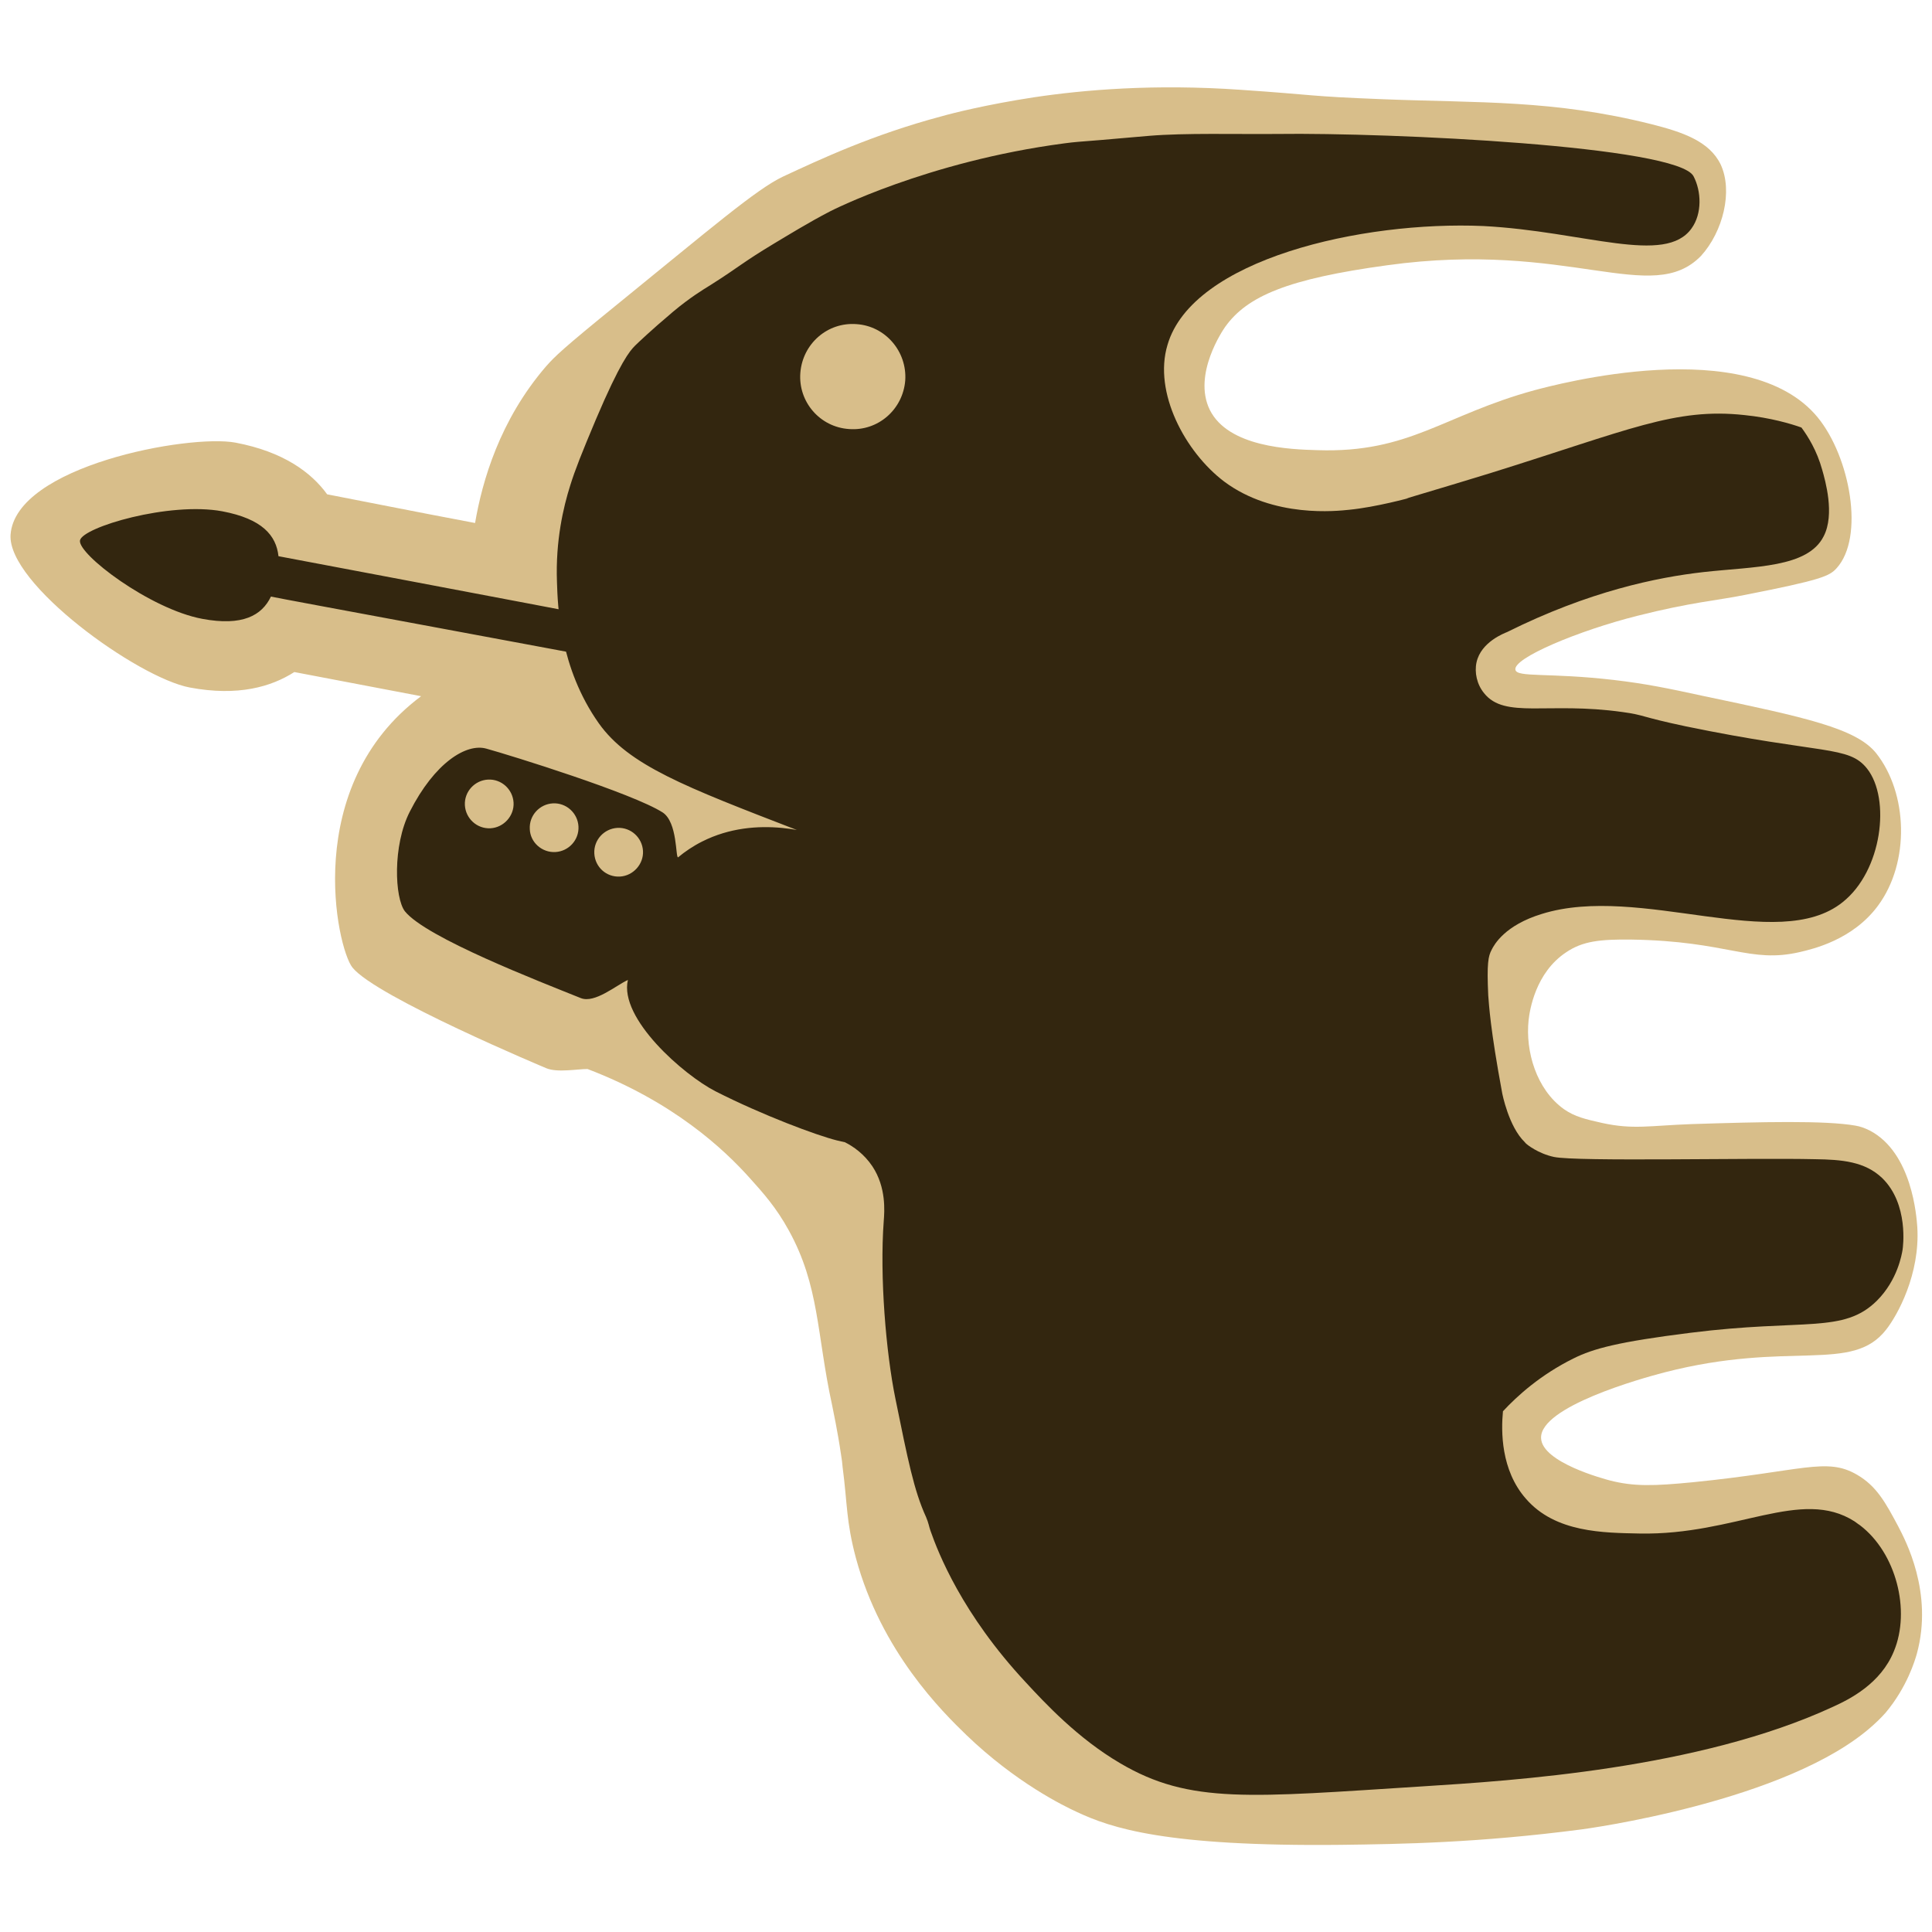
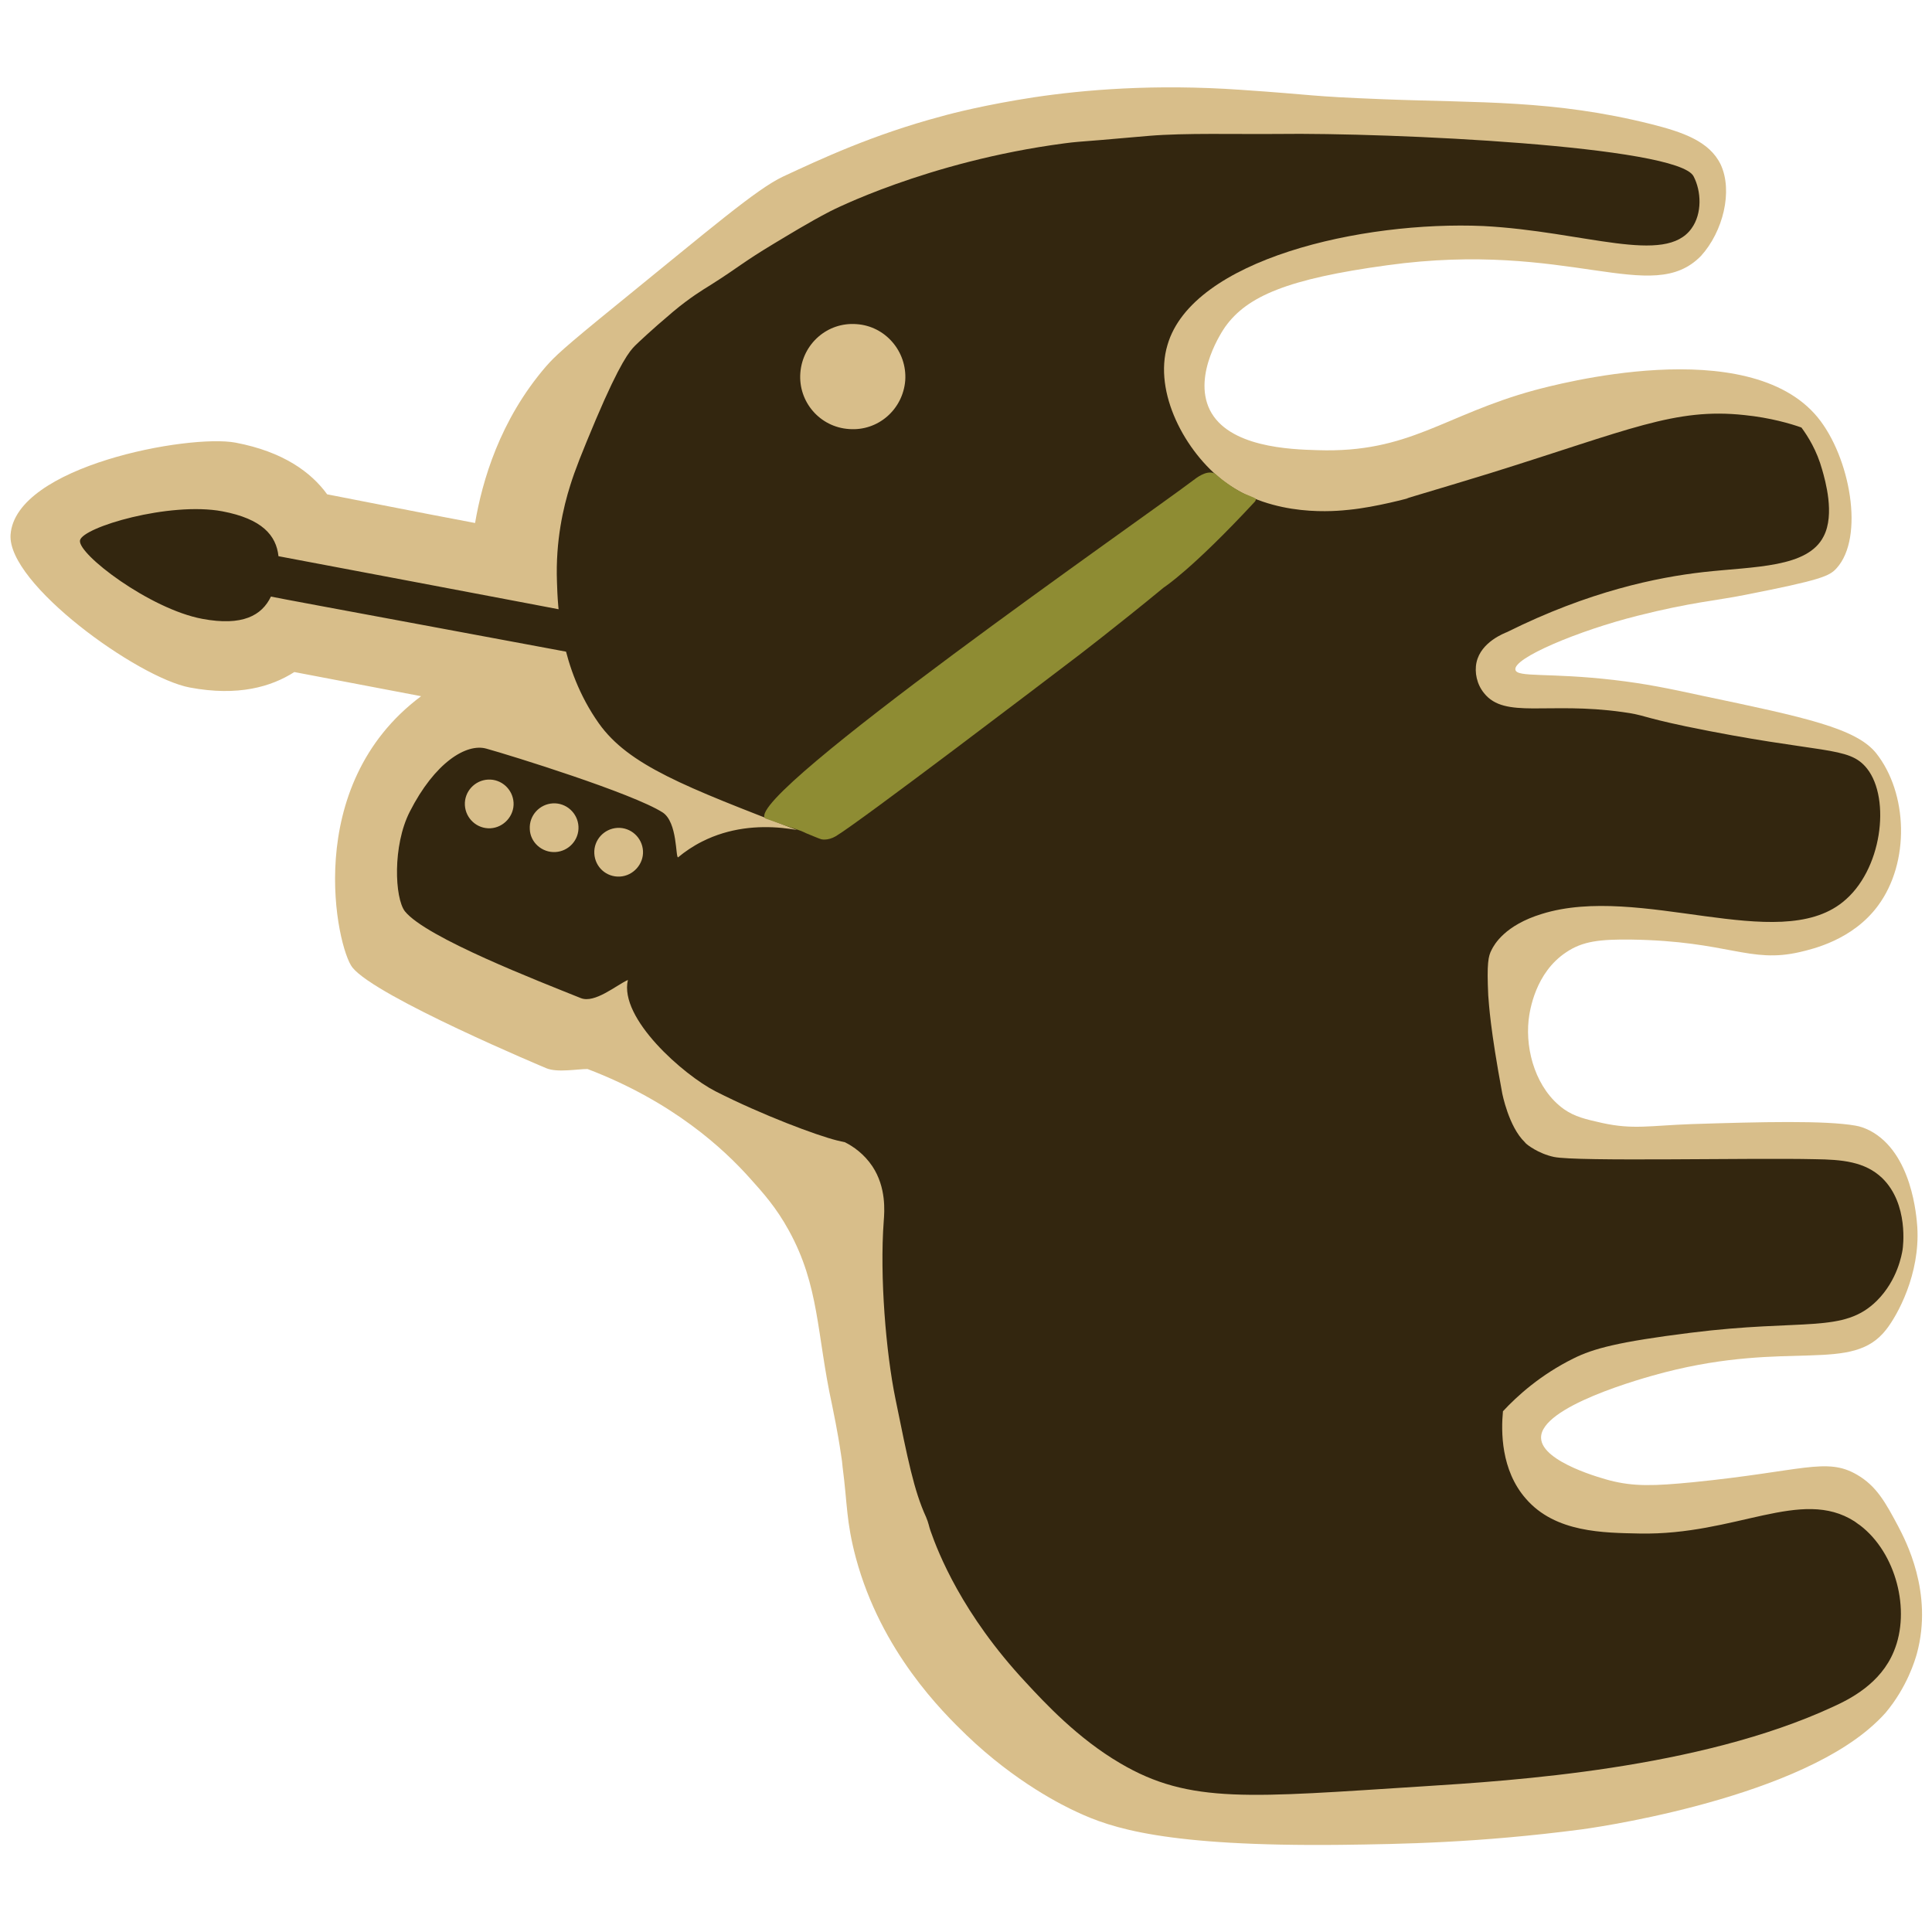
<svg xmlns="http://www.w3.org/2000/svg" version="1.1" id="레이어_1" x="0px" y="0px" viewBox="0 0 512 512" style="enable-background:new 0 0 512 512;" xml:space="preserve">
  <style type="text/css">
	.st0{fill:#D8BE8A;}
	.st1{fill:#33260F;}
+ 	.st2{fill:#8E8C33;}
</style>
  <g>
-     <path class="st0" d="M456,43.6c-3-6.2-10.1-8.6-18.4-10.7c-25.9-6.5-45.7-5.6-71-6.6c-20.5-0.8-17.2-1.1-37.8-2.5   c-22.9-1.6-41.6,0-54.9,2c-12.4,1.9-21.5,4.2-24.3,5c-18.4,4.9-32.2,11.4-42.1,16c-7,3.3-19.1,13.7-43.6,33.6   c-14.9,12.1-16.8,14-19.2,16.7c-12.3,14.3-16.9,30.4-18.8,41.5c-17-3.2-29.8-5.8-39.2-7.6c-4.2-5.8-11.6-11.3-24.3-13.7   c-12.4-2.3-58.3,6.2-59.6,24.4c-0.9,13,33.7,37.9,47.5,40.5c12.8,2.4,21.6-0.2,27.7-4.1c7.4,1.4,18.8,3.6,33.6,6.4   c-31.9,23.8-22.3,66.8-18.2,71.9c6.2,7.8,51.4,26.7,51.4,26.7c2.9,1.2,8.2,0.2,10.9,0.2c22.8,8.7,36.2,21.3,43,28.9   c3.6,4,7,7.8,10.3,13.8c8.2,14.8,7.4,27.5,11.5,46.3c0.3,1.6,1.4,6.5,2.4,13.3c0.2,1.1,0.3,2.1,0.4,3.2c1.3,9.9,0.9,14.2,3.5,24   c6.7,24.9,23,40.9,29.3,47c13.1,12.6,25.8,18.8,29.3,20.4c9,4.2,23.3,9.2,70,8.7c15.8-0.2,36.3-0.5,63.8-4.1   c0,0,54.8-7.2,77.3-27.7c1.7-1.5,3.2-3.2,3.2-3.2c5.7-6.8,7.8-13.9,8.3-15.7c4.4-16.2-3.1-30.1-4.9-33.6c-3.4-6.4-5.8-10.8-11-13.8   c-8.1-4.7-14.4-0.9-43.4,2c-10.3,1-15.7,1.2-22.2-0.5c-1.1-0.3-17.9-4.7-18.1-11.2c-0.3-8.3,26.5-15.8,32.7-17.4   c33.3-8.6,49.7,0.4,58.8-11.4c2.9-3.7,9-14.6,8.2-27.2c-0.2-2.5-1.3-19.6-12.6-25.5c-1.4-0.7-2.6-1.1-3.8-1.3   c-8-1.4-24.8-1-43.5-0.4c-11,0.4-15.4,1.5-23.6-0.3c-4.4-1-7.2-1.6-10.2-3.7c-7.2-5.2-10.2-15.2-9.3-23.6   c0.3-2.6,1.8-12.5,9.9-17.9c4.4-3,9-3.5,17.4-3.4c25.7,0.4,31.2,6.4,44.6,3.3c3.4-0.8,14-3.2,20.7-12.3c8.5-11.5,7.9-29.8-0.5-40.4   c-5.3-6.6-18.8-9.5-46-15.2c-9.2-2-15-3.2-23.5-4.2c-17.2-2-25.7-0.6-26.1-2.7c-0.7-3.1,16.8-10.4,32.3-14.3   c14.2-3.6,21.4-4.1,28.3-5.5c20.4-4,22.6-5,24.5-7.1c7.5-8.2,3.6-29.5-5-40c-18.5-22.5-69.7-8.6-75-7.2   c-24.2,6.6-33.1,16.7-57.5,15.9c-7.4-0.2-23.7-0.8-28.6-10.7c-4.6-9.4,3.6-21.3,4.1-22c5.8-8.1,16.5-12.7,42.9-16.3   c48.3-6.7,70.1,11,83.2-2.5C456.6,61.4,459.3,50.7,456,43.6z" />
-     <path class="st1" d="M448.3,60.5c2.8-3.9,2.6-9.8,0.5-13.8c-4.2-8-80.2-11.6-110.3-11.2c-11,0.1-24.4-0.3-34,0.5   c-2.7,0.2-7.7,0.7-12.7,1.1c-6.2,0.5-6.8,0.5-9.8,0.9c-36.4,4.8-62,18-62,18c-5.8,3-11.6,6.6-14.8,8.5c-8.8,5.3-9.1,6.1-17,11.1   c-1.8,1.1-5.4,3.3-9.7,6.9c-0.2,0.2-0.4,0.3-0.7,0.6c-5,4.2-8.9,7.9-9.5,8.5c-1.4,1.4-3.9,4.3-10.4,19.6   c-3.7,8.8-5.5,13.3-6.8,17.5c-1.8,5.7-3.9,14.6-3.5,25.5c0.2,6.4,0.7,22.8,11.1,37.5c7.9,11.1,22.8,16.8,52.6,28.3   c10,3.8,13.5,4.6,15.6,2.8c6.3-5.3-4.6-28.9-15.7-49.4c-5.9-1.1-12.1-2.3-18.6-3.5c-5.2-5.1-18.6-3.5-18.6-3.5   c-46.6-8.9-96-18.2-100.2-19c-0.6-5.5-4.3-9.9-14.9-11.9c-14-2.6-37,4.2-37.7,7.7c-0.7,3.6,18.5,18.2,32.4,20.8   c10.7,2,15.8-0.9,18.2-5.9c4.8,1,62.6,11.6,112.8,21.1c2.7,0.6,27.2,6.4,34.8,27.5c2.2,6,2.4,11.6,2,16.1c-5.1-2-20.8-7.1-35.3,0.2   c-2.4,1.2-4.6,2.7-6.4,4.2c-0.7,0.2-0.1-9.3-4.1-11.9c-8-5.1-40.2-15.1-46.7-16.9c-5.3-1.5-13.7,3.7-20.3,16.7   c-4.6,9-4,22.9-1.3,26.4c5.6,7,35.7,18.6,46.6,23c3.7,1.5,9.4-3.4,12.5-4.8c-2.4,10.2,14.8,25.2,23.2,29.5   c12.6,6.4,26.9,11.7,32.1,13c0.9,0.2,1.6,0.4,2.2,0.5c2.2,1.1,5.1,3.1,7.3,6.4c3.7,5.6,3.2,11.9,3,14.5   c-1.1,14.7,0.6,34.9,3.1,47.1c3.3,16.2,4.9,24.3,8.1,31.3c0.7,1.6,0.8,2.6,1.2,3.7c2,5.7,8.3,22,25.3,40.2   c4.9,5.3,13.7,14.8,25,21.4c18.5,10.9,34.4,9,80.2,6.1c23.7-1.5,73.1-4.6,108.7-21.1c4.4-2,12.6-6.1,16.1-14.7   c4.5-10.8,0.6-26.1-9-33.4c-0.2-0.1-0.7-0.5-1.4-1c-14.2-9.1-31.4,3.7-57,3.2c-9.5-0.2-22.3-0.2-30.1-9.2c-6.7-7.6-6.6-18-6.1-23.2   c3.8-4.1,10-9.7,18.7-14c5.2-2.6,11.8-4.4,31-6.8c30.2-3.8,40.5,0.3,49.4-8.5c5.5-5.5,6.6-12.3,6.8-13.5c0.1-0.6,1.7-12.1-5.4-19   c-4.6-4.4-10.7-4.9-17.8-5c-17-0.4-63,0.7-69.2-0.6c-4.2-0.9-7.1-3.3-7.1-3.3c-0.2-0.2-0.4-0.3-0.6-0.6c-4.3-4.1-6-13-6-13   c-3.2-17.2-3.5-23.5-3.7-25.9c-0.4-8.5,0-10.4,0.9-12.1c0.7-1.4,3.5-6.5,13.3-9.5c26-8.1,62.5,10.7,79.7-3.1   c10.5-8.3,12.8-27.4,6.5-35.4c-4.9-6.2-11.7-3.7-48-11.2c-12.3-2.6-10.9-3-16.8-3.8c-19.9-2.8-31.2,1.9-36.7-5   c-1.9-2.3-2.6-5.5-2-8.2c1.2-5.4,7.4-7.7,8.1-8c21.7-10.8,39.7-14.5,52.1-15.9c13.5-1.5,27.6-1.1,31.8-9.5c3-5.8,0.4-14.8-0.4-17.6   c-1.4-5.1-3.8-8.9-5.5-11.2c-2.8-1-8.2-2.6-15.1-3.3c-18.4-2-30.5,3.9-67.4,15.4c-4.6,1.4-12.4,3.8-22.2,6.7c0.7-0.1,1-0.2,1-0.2   c0,0-9,2.5-16.2,3.2c-3,0.3-20,2.3-33.1-7.5c-10.3-7.8-18.8-23.6-15-36.2c6.6-22.7,51.5-32.9,83.7-31.5   C419.9,61.3,441.3,70.4,448.3,60.5z M123.2,213.4c-0.2-3.6,2.6-6.6,6.1-6.8c3.6-0.2,6.6,2.6,6.8,6.1s-2.6,6.6-6.1,6.8   C126.4,219.7,123.4,216.9,123.2,213.4z M140.4,219.7c-0.2-3.6,2.6-6.6,6.1-6.8c3.6-0.2,6.6,2.6,6.8,6.1c0.2,3.6-2.6,6.6-6.1,6.8   C143.6,226,140.5,223.2,140.4,219.7z M157.5,226.2c-0.2-3.6,2.6-6.6,6.1-6.8c3.6-0.2,6.6,2.6,6.8,6.1s-2.6,6.6-6.1,6.8   C160.7,232.5,157.7,229.8,157.5,226.2z M239.9,100.8c-0.6,7.7-7.2,13.5-14.9,12.9c-7.7-0.5-13.5-7.2-12.9-14.9   c0.6-7.7,7.2-13.5,14.9-12.9C234.6,86.4,240.4,93.1,239.9,100.8z" />
+     <path class="st0" d="M456,43.6c-3-6.2-10.1-8.6-18.4-10.7c-25.9-6.5-45.7-5.6-71-6.6c-20.5-0.8-17.2-1.1-37.8-2.5   c-22.9-1.6-41.6,0-54.9,2c-12.4,1.9-21.5,4.2-24.3,5c-18.4,4.9-32.2,11.4-42.1,16c-7,3.3-19.1,13.7-43.6,33.6   c-14.9,12.1-16.8,14-19.2,16.7c-12.3,14.3-16.9,30.4-18.8,41.5c-17-3.2-29.8-5.8-39.2-7.6c-4.2-5.8-11.6-11.3-24.3-13.7   C50,115,4.1,123.5,2.8,141.7c-0.9,13,33.7,37.9,47.5,40.5c12.8,2.4,21.6-0.2,27.7-4.1c7.4,1.4,18.8,3.6,33.6,6.4   c-31.9,23.8-22.3,66.8-18.2,71.9c6.2,7.8,51.4,26.7,51.4,26.7c2.9,1.2,8.2,0.2,10.9,0.2c22.8,8.7,36.2,21.3,43,28.9   c3.6,4,7,7.8,10.3,13.8c8.2,14.8,7.4,27.5,11.5,46.3c0.3,1.6,1.4,6.5,2.4,13.3c0.2,1.1,0.3,2.1,0.4,3.2c1.3,9.9,0.9,14.2,3.5,24   c6.7,24.9,23,40.9,29.3,47c13.1,12.6,25.8,18.8,29.3,20.4c9,4.2,23.3,9.2,70,8.7c15.8-0.2,36.3-0.5,63.8-4.1   c0,0,54.8-7.2,77.3-27.7c1.7-1.5,3.2-3.2,3.2-3.2c5.7-6.8,7.8-13.9,8.3-15.7c4.4-16.2-3.1-30.1-4.9-33.6c-3.4-6.4-5.8-10.8-11-13.8   c-8.1-4.7-14.4-0.9-43.4,2c-10.3,1-15.7,1.2-22.2-0.5c-1.1-0.3-17.9-4.7-18.1-11.2c-0.3-8.3,26.5-15.8,32.7-17.4   c33.3-8.6,49.7,0.4,58.8-11.4c2.9-3.7,9-14.6,8.2-27.2c-0.2-2.5-1.3-19.6-12.6-25.5c-1.4-0.7-2.6-1.1-3.8-1.3   c-8-1.4-24.8-1-43.5-0.4c-11,0.4-15.4,1.5-23.6-0.3c-4.4-1-7.2-1.6-10.2-3.7c-7.2-5.2-10.2-15.2-9.3-23.6   c0.3-2.6,1.8-12.5,9.9-17.9c4.4-3,9-3.5,17.4-3.4c25.7,0.4,31.2,6.4,44.6,3.3c3.4-0.8,14-3.2,20.7-12.3c8.5-11.5,7.9-29.8-0.5-40.4   c-5.3-6.6-18.8-9.5-46-15.2c-9.2-2-15-3.2-23.5-4.2c-17.2-2-25.7-0.6-26.1-2.7c-0.7-3.1,16.8-10.4,32.3-14.3   c14.2-3.6,21.4-4.1,28.3-5.5c20.4-4,22.6-5,24.5-7.1c7.5-8.2,3.6-29.5-5-40c-18.5-22.5-69.7-8.6-75-7.2   c-24.2,6.6-33.1,16.7-57.5,15.9c-7.4-0.2-23.7-0.8-28.6-10.7c-4.6-9.4,3.6-21.3,4.1-22c5.8-8.1,16.5-12.7,42.9-16.3   c48.3-6.7,70.1,11,83.2-2.5C456.6,61.4,459.3,50.7,456,43.6z" />
+     <path class="st1" d="M448.3,60.5c2.8-3.9,2.6-9.8,0.5-13.8c-4.2-8-80.2-11.6-110.3-11.2c-11,0.1-24.4-0.3-34,0.5   c-2.7,0.2-7.7,0.7-12.7,1.1c-6.2,0.5-6.8,0.5-9.8,0.9c-36.4,4.8-62,18-62,18c-5.8,3-11.6,6.6-14.8,8.5c-8.8,5.3-9.1,6.1-17,11.1   c-1.8,1.1-5.4,3.3-9.7,6.9c-0.2,0.2-0.4,0.3-0.7,0.6c-5,4.2-8.9,7.9-9.5,8.5c-1.4,1.4-3.9,4.3-10.4,19.6   c-3.7,8.8-5.5,13.3-6.8,17.5c-1.8,5.7-3.9,14.6-3.5,25.5c0.2,6.4,0.7,22.8,11.1,37.5c7.9,11.1,22.8,16.8,52.6,28.3   c10,3.8,13.5,4.6,15.6,2.8c6.3-5.3-4.6-28.9-15.7-49.4c-5.9-1.1-12.1-2.3-18.6-3.5c-5.2-5.1-18.6-3.5-18.6-3.5   c-46.6-8.9-96-18.2-100.2-19c-0.6-5.5-4.3-9.9-14.9-11.9c-14-2.6-37,4.2-37.7,7.7c-0.7,3.6,18.5,18.2,32.4,20.8   c10.7,2,15.8-0.9,18.2-5.9c4.8,1,62.6,11.6,112.8,21.1c2.7,0.6,27.2,6.4,34.8,27.5c2.2,6,2.4,11.6,2,16.1c-5.1-2-20.8-7.1-35.3,0.2   c-2.4,1.2-4.6,2.7-6.4,4.2c-0.7,0.2-0.1-9.3-4.1-11.9c-8-5.1-40.2-15.1-46.7-16.9c-5.3-1.5-13.7,3.7-20.3,16.7   c-4.6,9-4,22.9-1.3,26.4c5.6,7,35.7,18.6,46.6,23c3.7,1.5,9.4-3.4,12.5-4.8c-2.4,10.2,14.8,25.2,23.2,29.5   c12.6,6.4,26.9,11.7,32.1,13c0.9,0.2,1.6,0.4,2.2,0.5c2.2,1.1,5.1,3.1,7.3,6.4c3.7,5.6,3.2,11.9,3,14.5   c-1.1,14.7,0.6,34.9,3.1,47.1c3.3,16.2,4.9,24.3,8.1,31.3c0.7,1.6,0.8,2.6,1.2,3.7c2,5.7,8.3,22,25.3,40.2   c4.9,5.3,13.7,14.8,25,21.4c18.5,10.9,34.4,9,80.2,6.1c23.7-1.5,73.1-4.6,108.7-21.1c4.4-2,12.6-6.1,16.1-14.7   c4.5-10.8,0.6-26.1-9-33.4c-0.2-0.1-0.7-0.5-1.4-1c-14.2-9.1-31.4,3.7-57,3.2c-9.5-0.2-22.3-0.2-30.1-9.2c-6.7-7.6-6.6-18-6.1-23.2   c3.8-4.1,10-9.7,18.7-14c5.2-2.6,11.8-4.4,31-6.8c30.2-3.8,40.5,0.3,49.4-8.5c5.5-5.5,6.6-12.3,6.8-13.5c0.1-0.6,1.7-12.1-5.4-19   c-4.6-4.4-10.7-4.9-17.8-5c-17-0.4-63,0.7-69.2-0.6c-4.2-0.9-7.1-3.3-7.1-3.3c-0.2-0.2-0.4-0.3-0.6-0.6c-4.3-4.1-6-13-6-13   c-3.2-17.2-3.5-23.5-3.7-25.9c-0.4-8.5,0-10.4,0.9-12.1c0.7-1.4,3.5-6.5,13.3-9.5c26-8.1,62.5,10.7,79.7-3.1   c10.5-8.3,12.8-27.4,6.5-35.4c-4.9-6.2-11.7-3.7-48-11.2c-12.3-2.6-10.9-3-16.8-3.8c-19.9-2.8-31.2,1.9-36.7-5   c-1.9-2.3-2.6-5.5-2-8.2c1.2-5.4,7.4-7.7,8.1-8c21.7-10.8,39.7-14.5,52.1-15.9c13.5-1.5,27.6-1.1,31.8-9.5c3-5.8,0.4-14.8-0.4-17.6   c-1.4-5.1-3.8-8.9-5.5-11.2c-2.8-1-8.2-2.6-15.1-3.3c-18.4-2-30.5,3.9-67.4,15.4c-4.6,1.4-12.4,3.8-22.2,6.7c0.7-0.1,1-0.2,1-0.2   s-9,2.5-16.2,3.2c-3,0.3-20,2.3-33.1-7.5c-10.3-7.8-18.8-23.6-15-36.2c6.6-22.7,51.5-32.9,83.7-31.5   C419.9,61.3,441.3,70.4,448.3,60.5z M123.2,213.4c-0.2-3.6,2.6-6.6,6.1-6.8c3.6-0.2,6.6,2.6,6.8,6.1s-2.6,6.6-6.1,6.8   C126.4,219.7,123.4,216.9,123.2,213.4z M140.4,219.7c-0.2-3.6,2.6-6.6,6.1-6.8c3.6-0.2,6.6,2.6,6.8,6.1c0.2,3.6-2.6,6.6-6.1,6.8   C143.6,226,140.5,223.2,140.4,219.7z M157.5,226.2c-0.2-3.6,2.6-6.6,6.1-6.8c3.6-0.2,6.6,2.6,6.8,6.1s-2.6,6.6-6.1,6.8   C160.7,232.5,157.7,229.8,157.5,226.2z M239.9,100.8c-0.6,7.7-7.2,13.5-14.9,12.9c-7.7-0.5-13.5-7.2-12.9-14.9s7.2-13.5,14.9-12.9   C234.6,86.4,240.4,93.1,239.9,100.8z" />
  </g>
  <path class="st0" d="M256,256" />
  <path class="st1" d="M256,256" />
  <path class="st1" d="M256,256" />
  <path class="st1" d="M256,256" />
  <path class="st0" d="M256,256" />
  <path class="st0" d="M256,256" />
  <path class="st0" d="M256,256" />
  <path class="st1" d="M256,256" />
  <path class="st0" d="M256,256" />
  <path class="st1" d="M256,256" />
  <path class="st1" d="M256,256" />
  <path class="st1" d="M256,256" />
+   <g>
+     <path class="st2" d="M284.1,175C284.1,175,284.1,175,284.1,175c0.2-0.1,12.3-9.4,24.3-19.3c0,0,7.4-4.7,24.1-22.7   c0.1-0.1,0.4-0.5,0.3-0.8c0-0.2-2.7-1.2-2.9-1.3c-0.8-0.3-1.4-0.7-2.6-1.4c-0.3-0.2-1.6-1-3.3-2.3c-1.8-1.4-1.7-1.6-2.3-1.8   c-2.1-0.8-4.7,1.3-5.5,1.9c-12.9,9.8-118.6,83.2-113.5,89.5c0,0.1,0.7,0.3,2.1,0.8c5.4,2,6.8,2.2,8.8,3.2c0.2,0.1,3.6,1.5,4,1.6   c0,0,1.7,0.5,3.9-0.8C227.9,217.8,278.6,179.2,284.1,175z" />
+   </g>
</svg>
